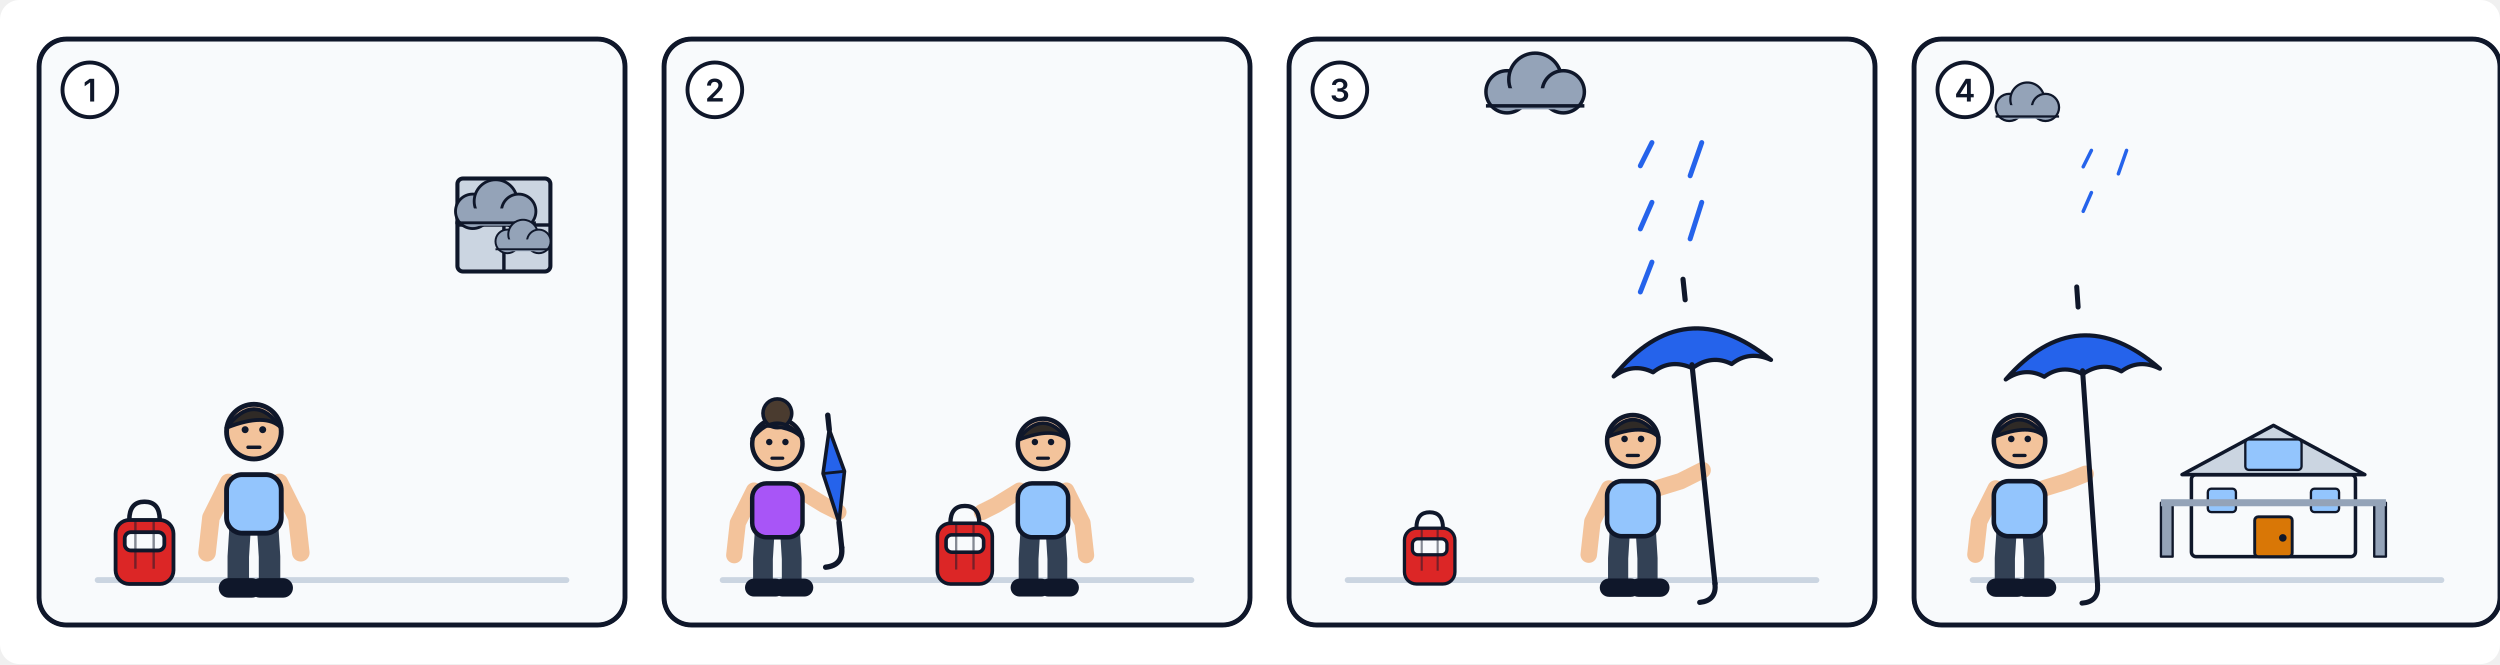
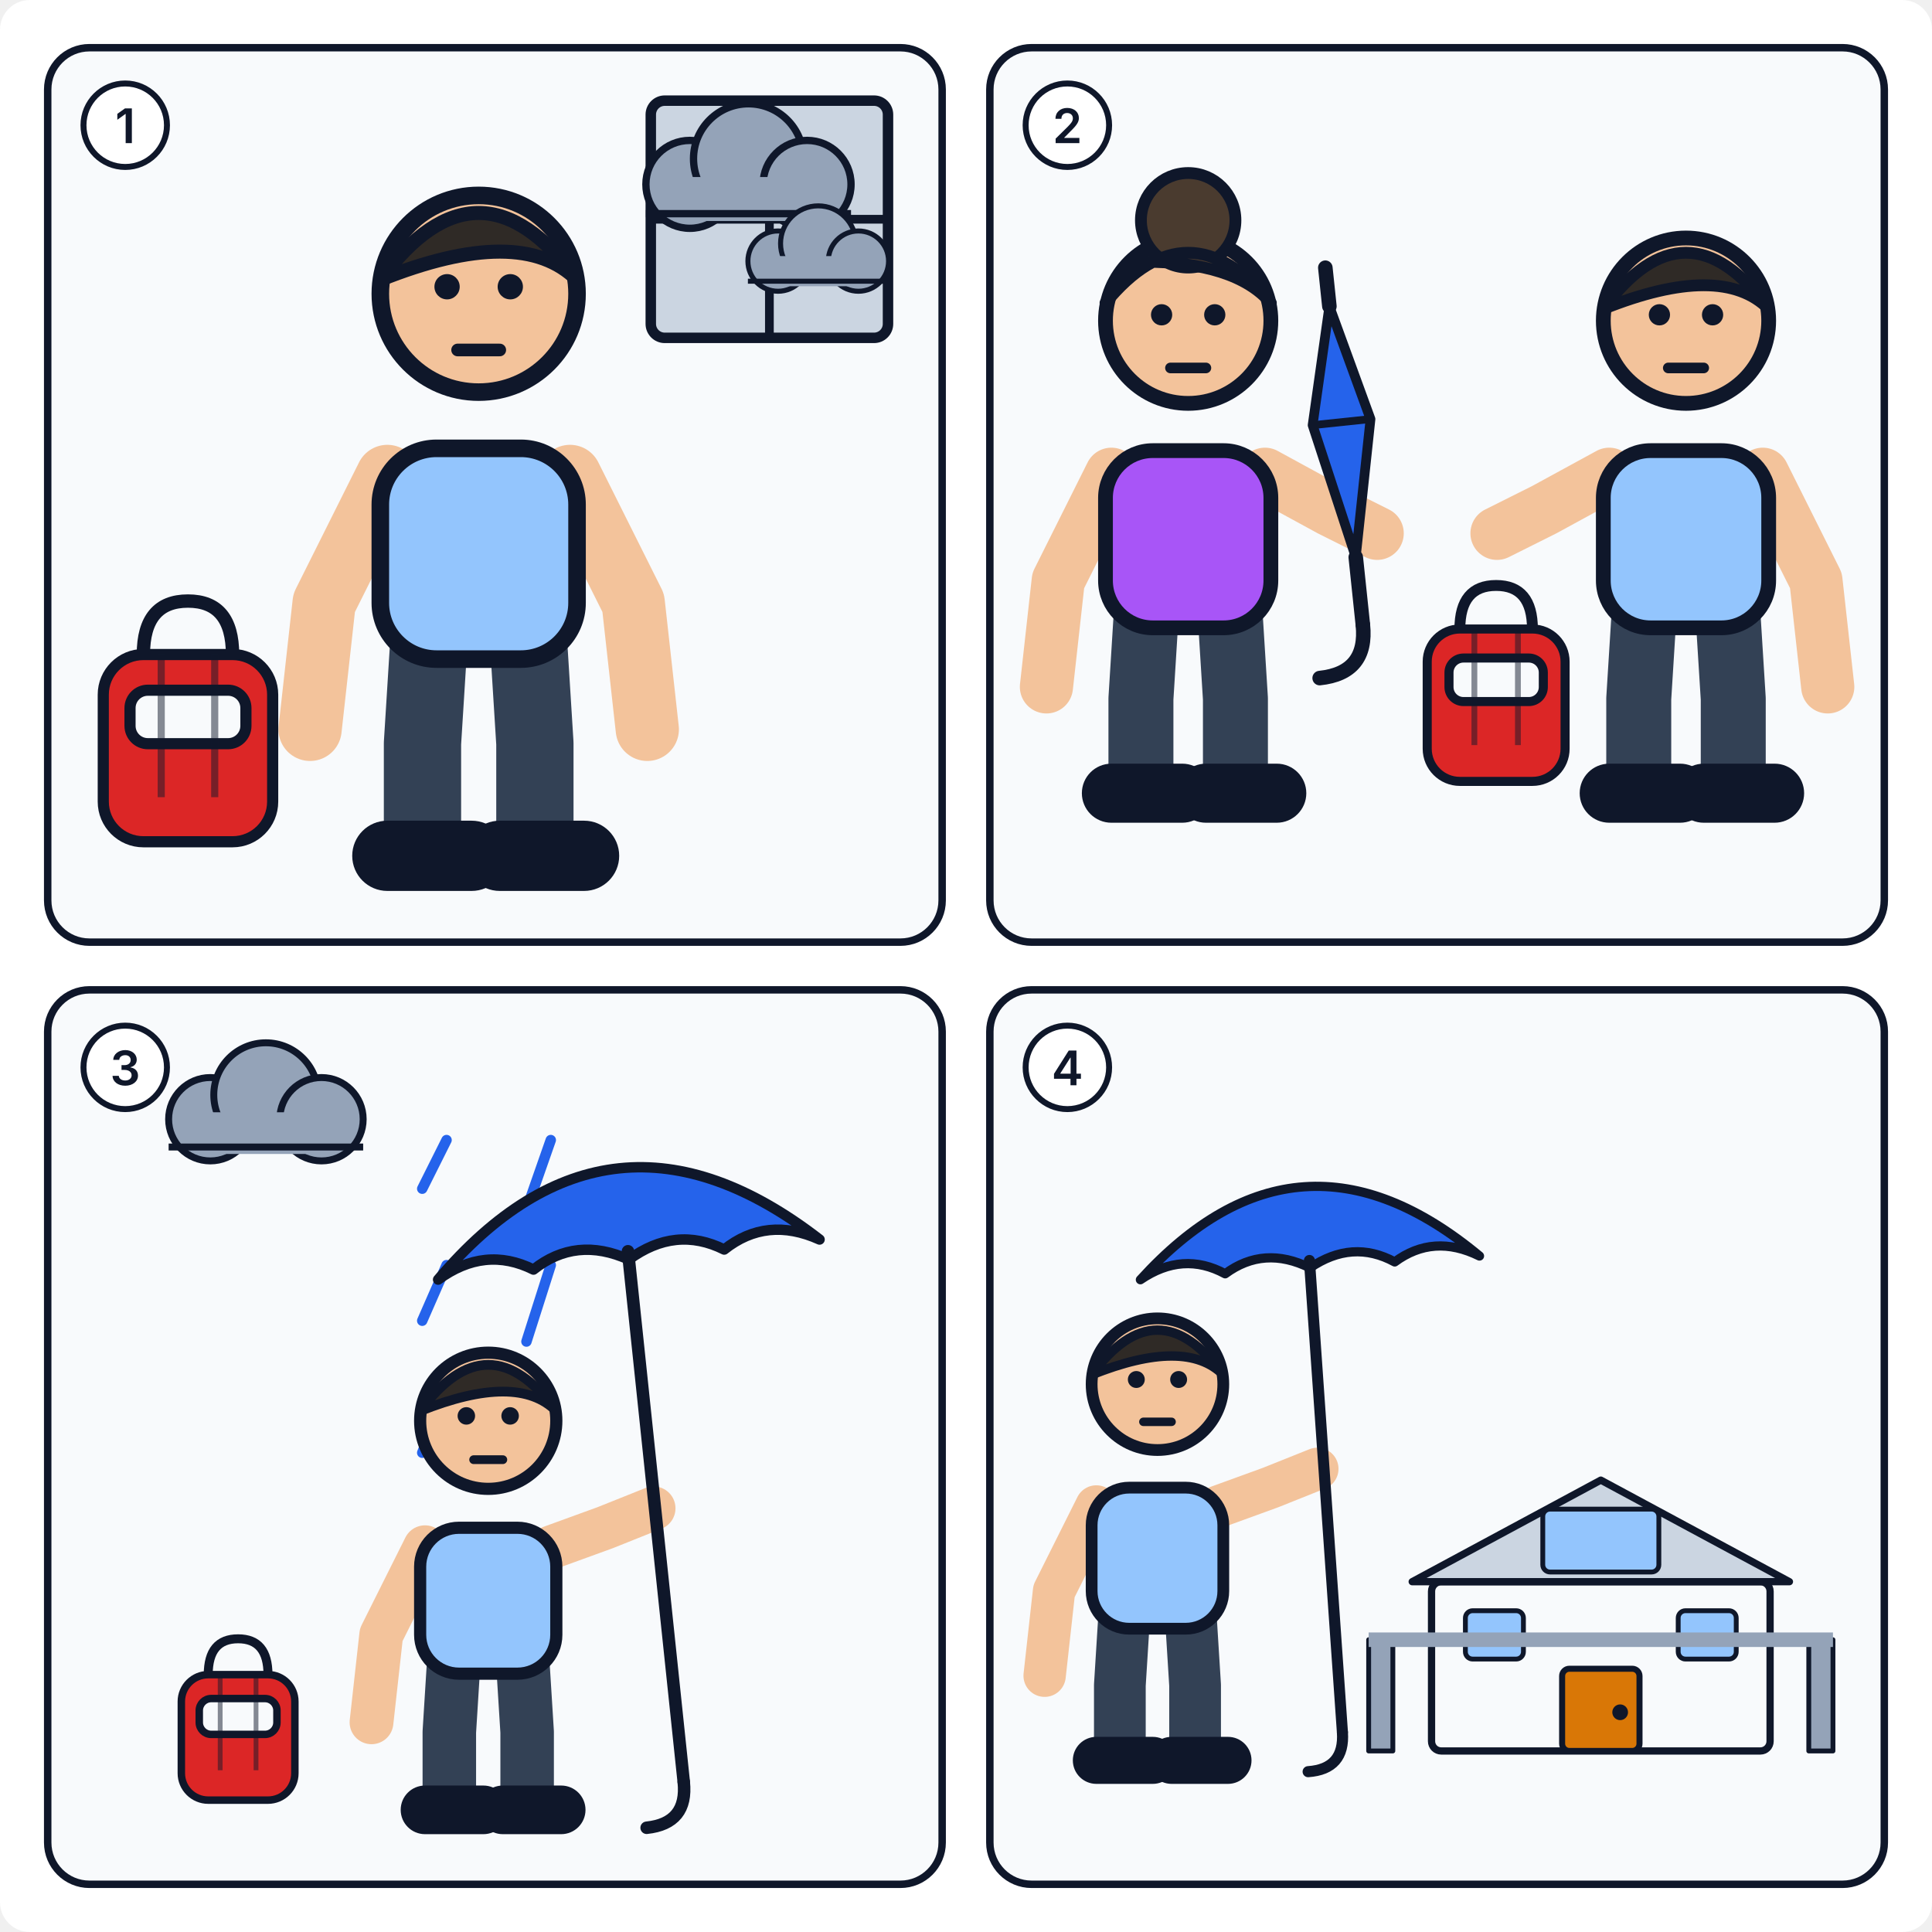
- <svg xmlns="http://www.w3.org/2000/svg" viewBox="0 0 1280 340" width="1280" height="340" role="img">
-   <rect x="0" y="0" width="1280" height="340" rx="10" fill="#FFFFFF" />
-   <g transform="translate(20 20)">
-     <rect x="0" y="0" width="300" height="300" rx="14" fill="#F8FAFC" stroke="#0F172A" stroke-width="2" stroke-linecap="round" stroke-linejoin="round" />
-     <g transform="translate(150 279)">
-       <path d="M -120 -2 L 120 -2" fill="none" stroke="#CBD5E1" stroke-width="3" stroke-linecap="round" />
-       <g transform="translate(88 -160)">
-         <g transform="translate(0 0) scale(0.7)">
+ <svg xmlns="http://www.w3.org/2000/svg" viewBox="0 0 648 648" width="648" height="648" role="img">
+   <rect x="0" y="0" width="648" height="648" rx="10" fill="#FFFFFF" />
+   <g transform="translate(16 16)">
+     <rect x="0" y="0" width="300" height="300" rx="14" fill="#F8FAFC" stroke="#0F172A" stroke-width="2" stroke-linecap="round" stroke-linejoin="round" />
+     <g transform="translate(115.30 266.33) scale(1.6251)">
+       <g transform="translate(18 0) scale(1.45)">
+         <polyline points="-7,-30 -8,-14 -8,0" fill="none" stroke="#334155" stroke-width="11" stroke-linecap="round" stroke-linejoin="round" />
+         <polyline points="7,-30 8,-14 8,0" fill="none" stroke="#334155" stroke-width="11" stroke-linecap="round" stroke-linejoin="round" />
+         <rect x="-17" y="-2" width="20" height="8" rx="4" fill="#0F172A" stroke="#0F172A" stroke-width="2" stroke-linecap="round" stroke-linejoin="round" />
+         <rect x="-1" y="-2" width="20" height="8" rx="4" fill="#0F172A" stroke="#0F172A" stroke-width="2" stroke-linecap="round" stroke-linejoin="round" />
+         <polyline points="-13,-52 -22,-34 -24,-16" fill="none" stroke="#F3C39B" stroke-width="9" stroke-linecap="round" stroke-linejoin="round" />
+         <polyline points="13,-52 22,-34 24,-16" fill="none" stroke="#F3C39B" stroke-width="9" stroke-linecap="round" stroke-linejoin="round" />
+         <rect x="-14" y="-56" width="28" height="30" rx="8" fill="#93C5FD" stroke="#0F172A" stroke-width="2.5" stroke-linecap="round" stroke-linejoin="round" />
+         <circle cx="0" cy="-78" r="14" fill="#F3C39B" stroke="#0F172A" stroke-width="2.5" stroke-linecap="round" stroke-linejoin="round" />
+         <path d="M -14 -80 Q 0 -99 14 -80 Q 6 -88 -14 -80 Z" fill="#2F2A26" stroke="#0F172A" stroke-width="2" stroke-linecap="round" stroke-linejoin="round" />
+         <circle cx="-4.5" cy="-79" r="1.8" fill="#0F172A" stroke="none" stroke-width="2.5" stroke-linecap="round" stroke-linejoin="round" />
+         <circle cx="4.5" cy="-79" r="1.8" fill="#0F172A" stroke="none" stroke-width="2.5" stroke-linecap="round" stroke-linejoin="round" />
+         <line x1="-3" y1="-70" x2="3" y2="-70" stroke="#0F172A" stroke-width="1.8" stroke-linecap="round" />
+       </g>
+       <g transform="translate(78 -104)">
+         <g transform="translate(0 0) scale(0.72)">
          <rect x="-34" y="-68" width="68" height="68" rx="4" fill="#CBD5E1" stroke="#0F172A" stroke-width="3" stroke-linecap="round" stroke-linejoin="round" />
          <path d="M 0 -68 L 0 0 M -34 -34 L 34 -34" fill="none" stroke="#0F172A" stroke-width="2.5" />
          <g transform="translate(-6 -44)">
            <g transform="scale(1.05)">
              <circle cx="-16" cy="0" r="12" fill="#94A3B8" stroke="#0F172A" stroke-width="2" stroke-linecap="round" stroke-linejoin="round" />
              <circle cx="0" cy="-7" r="15" fill="#94A3B8" stroke="#0F172A" stroke-width="2" stroke-linecap="round" stroke-linejoin="round" />
              <circle cx="16" cy="0" r="12" fill="#94A3B8" stroke="#0F172A" stroke-width="2" stroke-linecap="round" stroke-linejoin="round" />
              <rect x="-16" y="-2" width="32" height="12" fill="#94A3B8" stroke="none" />
              <path d="M -28 8 L 28 8" fill="none" stroke="#0F172A" stroke-width="2" />
            </g>
          </g>
          <g transform="translate(14 -22)">
            <g transform="scale(0.72)">
              <circle cx="-16" cy="0" r="12" fill="#94A3B8" stroke="#0F172A" stroke-width="2" stroke-linecap="round" stroke-linejoin="round" />
              <circle cx="0" cy="-7" r="15" fill="#94A3B8" stroke="#0F172A" stroke-width="2" stroke-linecap="round" stroke-linejoin="round" />
              <circle cx="16" cy="0" r="12" fill="#94A3B8" stroke="#0F172A" stroke-width="2" stroke-linecap="round" stroke-linejoin="round" />
              <rect x="-16" y="-2" width="32" height="12" fill="#94A3B8" stroke="none" />
              <path d="M -28 8 L 28 8" fill="none" stroke="#0F172A" stroke-width="2" />
            </g>
          </g>
        </g>
      </g>
-       <g transform="translate(-40 0) scale(1)">
-         <polyline points="-7,-30 -8,-14 -8,0" fill="none" stroke="#334155" stroke-width="11" stroke-linecap="round" stroke-linejoin="round" />
-         <polyline points="7,-30 8,-14 8,0" fill="none" stroke="#334155" stroke-width="11" stroke-linecap="round" stroke-linejoin="round" />
-         <rect x="-17" y="-2" width="20" height="8" rx="4" fill="#0F172A" stroke="#0F172A" stroke-width="2" stroke-linecap="round" stroke-linejoin="round" />
-         <rect x="-1" y="-2" width="20" height="8" rx="4" fill="#0F172A" stroke="#0F172A" stroke-width="2" stroke-linecap="round" stroke-linejoin="round" />
-         <polyline points="-13,-52 -22,-34 -24,-16" fill="none" stroke="#F3C39B" stroke-width="9" stroke-linecap="round" stroke-linejoin="round" />
-         <polyline points="13,-52 22,-34 24,-16" fill="none" stroke="#F3C39B" stroke-width="9" stroke-linecap="round" stroke-linejoin="round" />
-         <rect x="-14" y="-56" width="28" height="30" rx="8" fill="#93C5FD" stroke="#0F172A" stroke-width="2.5" stroke-linecap="round" stroke-linejoin="round" />
-         <circle cx="0" cy="-78" r="14" fill="#F3C39B" stroke="#0F172A" stroke-width="2.5" stroke-linecap="round" stroke-linejoin="round" />
-         <path d="M -14 -80 Q 0 -99 14 -80 Q 6 -88 -14 -80 Z" fill="#2F2A26" stroke="#0F172A" stroke-width="2" stroke-linecap="round" stroke-linejoin="round" />
-         <circle cx="-4.5" cy="-79" r="1.8" fill="#0F172A" stroke="none" stroke-width="2.5" stroke-linecap="round" stroke-linejoin="round" />
-         <circle cx="4.5" cy="-79" r="1.8" fill="#0F172A" stroke="none" stroke-width="2.5" stroke-linecap="round" stroke-linejoin="round" />
-         <line x1="-3" y1="-70" x2="3" y2="-70" stroke="#0F172A" stroke-width="1.8" stroke-linecap="round" />
-       </g>
-       <g transform="translate(-96 0)">
-         <g transform="translate(0 0) scale(0.78)">
+       <g transform="translate(-42 0)">
+         <g transform="translate(0 0) scale(0.92)">
          <rect x="-19" y="-42" width="38" height="42" rx="9" fill="#DC2626" stroke="#0F172A" stroke-width="2.5" stroke-linecap="round" stroke-linejoin="round" />
          <rect x="-13" y="-34" width="26" height="12" rx="4" fill="#F8FAFC" stroke="#0F172A" stroke-width="2.5" stroke-linecap="round" stroke-linejoin="round" />
          <path d="M -10 -42 Q -10 -54 0 -54 Q 10 -54 10 -42" fill="none" stroke="#0F172A" stroke-width="3" />
          <path d="M -6 -42 L -6 -10 M 6 -42 L 6 -10" fill="none" stroke="#0F172A" stroke-width="1.6" opacity="0.5" />
        </g>
      </g>
    </g>
    <circle cx="26" cy="26" r="14" fill="#FFFFFF" stroke="#0F172A" stroke-width="2" />
    <text x="26" y="32" text-anchor="middle" font-family="Inter, system-ui, sans-serif" font-size="16" font-weight="600" fill="#0F172A">1</text>
    <rect x="0" y="0" width="300" height="300" rx="14" fill="none" stroke="#0F172A" stroke-width="2.5" />
  </g>
-   <g transform="translate(340 20)">
-     <rect x="0" y="0" width="300" height="300" rx="14" fill="#F8FAFC" stroke="#0F172A" stroke-width="2" stroke-linecap="round" stroke-linejoin="round" />
-     <g transform="translate(150 279)">
-       <path d="M -120 -2 L 120 -2" fill="none" stroke="#CBD5E1" stroke-width="3" stroke-linecap="round" />
-       <g transform="translate(-92 0) scale(0.92)">
-         <polyline points="-7,-30 -8,-14 -8,0" fill="none" stroke="#334155" stroke-width="11" stroke-linecap="round" stroke-linejoin="round" />
-         <polyline points="7,-30 8,-14 8,0" fill="none" stroke="#334155" stroke-width="11" stroke-linecap="round" stroke-linejoin="round" />
-         <rect x="-17" y="-2" width="20" height="8" rx="4" fill="#0F172A" stroke="#0F172A" stroke-width="2" stroke-linecap="round" stroke-linejoin="round" />
-         <rect x="-1" y="-2" width="20" height="8" rx="4" fill="#0F172A" stroke="#0F172A" stroke-width="2" stroke-linecap="round" stroke-linejoin="round" />
-         <polyline points="-13,-52 -22,-34 -24,-16" fill="none" stroke="#F3C39B" stroke-width="9" stroke-linecap="round" stroke-linejoin="round" />
-         <polyline points="13,-52 26,-44 34,-40" fill="none" stroke="#F3C39B" stroke-width="9" stroke-linecap="round" stroke-linejoin="round" />
+   <g transform="translate(332 16)">
+     <rect x="0" y="0" width="300" height="300" rx="14" fill="#F8FAFC" stroke="#0F172A" stroke-width="2" stroke-linecap="round" stroke-linejoin="round" />
+     <g transform="translate(145.76 246.08) scale(1.415)">
+       <g transform="translate(-56 0) scale(1.4)">
+         <polyline points="-7,-30 -8,-14 -8,0" fill="none" stroke="#334155" stroke-width="11" stroke-linecap="round" stroke-linejoin="round" />
+         <polyline points="7,-30 8,-14 8,0" fill="none" stroke="#334155" stroke-width="11" stroke-linecap="round" stroke-linejoin="round" />
+         <rect x="-17" y="-2" width="20" height="8" rx="4" fill="#0F172A" stroke="#0F172A" stroke-width="2" stroke-linecap="round" stroke-linejoin="round" />
+         <rect x="-1" y="-2" width="20" height="8" rx="4" fill="#0F172A" stroke="#0F172A" stroke-width="2" stroke-linecap="round" stroke-linejoin="round" />
+         <polyline points="-13,-52 -22,-34 -24,-16" fill="none" stroke="#F3C39B" stroke-width="9" stroke-linecap="round" stroke-linejoin="round" />
+         <polyline points="13,-52 24,-46 32,-42" fill="none" stroke="#F3C39B" stroke-width="9" stroke-linecap="round" stroke-linejoin="round" />
        <rect x="-14" y="-56" width="28" height="30" rx="8" fill="#A855F7" stroke="#0F172A" stroke-width="2.5" stroke-linecap="round" stroke-linejoin="round" />
        <circle cx="0" cy="-78" r="14" fill="#F3C39B" stroke="#0F172A" stroke-width="2.5" stroke-linecap="round" stroke-linejoin="round" />
        <circle cx="0" cy="-95" r="8" fill="#4A3B2F" stroke="#0F172A" stroke-width="2" stroke-linecap="round" stroke-linejoin="round" />
        <path d="M -14 -81 Q 0 -98 14 -81 Q 8 -88 -8 -88 Z" fill="#4A3B2F" stroke="#0F172A" stroke-width="2" stroke-linecap="round" stroke-linejoin="round" />
        <circle cx="-4.5" cy="-79" r="1.8" fill="#0F172A" stroke="none" stroke-width="2.5" stroke-linecap="round" stroke-linejoin="round" />
        <circle cx="4.5" cy="-79" r="1.8" fill="#0F172A" stroke="none" stroke-width="2.5" stroke-linecap="round" stroke-linejoin="round" />
        <line x1="-3" y1="-70" x2="3" y2="-70" stroke="#0F172A" stroke-width="1.8" stroke-linecap="round" />
      </g>
-       <g transform="translate(-61 -37) scale(0.92) rotate(-6)">
+       <g transform="translate(-17 -60) scale(1.15) rotate(-6)">
        <path d="M 0 -46 L 6 -22 L 0 6 L -6 -22 Z" fill="#2563EB" stroke="#0F172A" stroke-width="2" stroke-linecap="round" stroke-linejoin="round" />
        <path d="M 0 -46 L 0 -54" fill="none" stroke="#0F172A" stroke-width="3" stroke-linecap="round" />
        <path d="M 0 6 L 0 20" fill="none" stroke="#0F172A" stroke-width="3" stroke-linecap="round" />
        <path d="M 0 20 Q 0 30 -10 30" fill="none" stroke="#0F172A" stroke-width="3" stroke-linecap="round" />
        <path d="M -6 -22 L 6 -22" fill="none" stroke="#0F172A" stroke-width="1.6" />
      </g>
-       <g transform="translate(44 0) scale(0.92)">
-         <polyline points="-7,-30 -8,-14 -8,0" fill="none" stroke="#334155" stroke-width="11" stroke-linecap="round" stroke-linejoin="round" />
-         <polyline points="7,-30 8,-14 8,0" fill="none" stroke="#334155" stroke-width="11" stroke-linecap="round" stroke-linejoin="round" />
-         <rect x="-17" y="-2" width="20" height="8" rx="4" fill="#0F172A" stroke="#0F172A" stroke-width="2" stroke-linecap="round" stroke-linejoin="round" />
-         <rect x="-1" y="-2" width="20" height="8" rx="4" fill="#0F172A" stroke="#0F172A" stroke-width="2" stroke-linecap="round" stroke-linejoin="round" />
-         <polyline points="-13,-52 -26,-44 -34,-40" fill="none" stroke="#F3C39B" stroke-width="9" stroke-linecap="round" stroke-linejoin="round" />
+       <g transform="translate(62 0) scale(1.4)">
+         <polyline points="-7,-30 -8,-14 -8,0" fill="none" stroke="#334155" stroke-width="11" stroke-linecap="round" stroke-linejoin="round" />
+         <polyline points="7,-30 8,-14 8,0" fill="none" stroke="#334155" stroke-width="11" stroke-linecap="round" stroke-linejoin="round" />
+         <rect x="-17" y="-2" width="20" height="8" rx="4" fill="#0F172A" stroke="#0F172A" stroke-width="2" stroke-linecap="round" stroke-linejoin="round" />
+         <rect x="-1" y="-2" width="20" height="8" rx="4" fill="#0F172A" stroke="#0F172A" stroke-width="2" stroke-linecap="round" stroke-linejoin="round" />
+         <polyline points="-13,-52 -24,-46 -32,-42" fill="none" stroke="#F3C39B" stroke-width="9" stroke-linecap="round" stroke-linejoin="round" />
        <polyline points="13,-52 22,-34 24,-16" fill="none" stroke="#F3C39B" stroke-width="9" stroke-linecap="round" stroke-linejoin="round" />
        <rect x="-14" y="-56" width="28" height="30" rx="8" fill="#93C5FD" stroke="#0F172A" stroke-width="2.5" stroke-linecap="round" stroke-linejoin="round" />
        <circle cx="0" cy="-78" r="14" fill="#F3C39B" stroke="#0F172A" stroke-width="2.5" stroke-linecap="round" stroke-linejoin="round" />
        <path d="M -14 -80 Q 0 -99 14 -80 Q 6 -88 -14 -80 Z" fill="#2F2A26" stroke="#0F172A" stroke-width="2" stroke-linecap="round" stroke-linejoin="round" />
        <circle cx="-4.5" cy="-79" r="1.8" fill="#0F172A" stroke="none" stroke-width="2.5" stroke-linecap="round" stroke-linejoin="round" />
        <circle cx="4.5" cy="-79" r="1.8" fill="#0F172A" stroke="none" stroke-width="2.5" stroke-linecap="round" stroke-linejoin="round" />
        <line x1="-3" y1="-70" x2="3" y2="-70" stroke="#0F172A" stroke-width="1.8" stroke-linecap="round" />
      </g>
-       <g transform="translate(4 0)">
-         <g transform="translate(0 0) scale(0.74)">
+       <g transform="translate(17 0)">
+         <g transform="translate(0 0) scale(0.86)">
          <rect x="-19" y="-42" width="38" height="42" rx="9" fill="#DC2626" stroke="#0F172A" stroke-width="2.5" stroke-linecap="round" stroke-linejoin="round" />
          <rect x="-13" y="-34" width="26" height="12" rx="4" fill="#F8FAFC" stroke="#0F172A" stroke-width="2.5" stroke-linecap="round" stroke-linejoin="round" />
          <path d="M -10 -42 Q -10 -54 0 -54 Q 10 -54 10 -42" fill="none" stroke="#0F172A" stroke-width="3" />
          <path d="M -6 -42 L -6 -10 M 6 -42 L 6 -10" fill="none" stroke="#0F172A" stroke-width="1.6" opacity="0.5" />
        </g>
      </g>
    </g>
    <circle cx="26" cy="26" r="14" fill="#FFFFFF" stroke="#0F172A" stroke-width="2" />
    <text x="26" y="32" text-anchor="middle" font-family="Inter, system-ui, sans-serif" font-size="16" font-weight="600" fill="#0F172A">2</text>
    <rect x="0" y="0" width="300" height="300" rx="14" fill="none" stroke="#0F172A" stroke-width="2.5" />
  </g>
-   <g transform="translate(660 20)">
-     <rect x="0" y="0" width="300" height="300" rx="14" fill="#F8FAFC" stroke="#0F172A" stroke-width="2" stroke-linecap="round" stroke-linejoin="round" />
-     <g transform="translate(150 279)">
-       <path d="M -120 -2 L 120 -2" fill="none" stroke="#CBD5E1" stroke-width="3" stroke-linecap="round" />
-       <g transform="translate(-24 -252)">
-         <g transform="scale(0.9)">
+   <g transform="translate(16 332)">
+     <rect x="0" y="0" width="300" height="300" rx="14" fill="#F8FAFC" stroke="#0F172A" stroke-width="2" stroke-linecap="round" stroke-linejoin="round" />
+     <g transform="translate(112.80 271.77) scale(1.1652)">
+       <g transform="translate(-34 -196)">
+         <g transform="scale(1)">
          <circle cx="-16" cy="0" r="12" fill="#94A3B8" stroke="#0F172A" stroke-width="2" stroke-linecap="round" stroke-linejoin="round" />
          <circle cx="0" cy="-7" r="15" fill="#94A3B8" stroke="#0F172A" stroke-width="2" stroke-linecap="round" stroke-linejoin="round" />
          <circle cx="16" cy="0" r="12" fill="#94A3B8" stroke="#0F172A" stroke-width="2" stroke-linecap="round" stroke-linejoin="round" />
          <rect x="-16" y="-2" width="32" height="12" fill="#94A3B8" stroke="none" />
          <path d="M -28 8 L 28 8" fill="none" stroke="#0F172A" stroke-width="2" />
        </g>
      </g>
-       <g transform="translate(46 -226) scale(0.85)">
+       <g transform="translate(30 -190) scale(1)">
        <line x1="-12" y1="0" x2="-19" y2="14" stroke="#2563EB" stroke-width="3" stroke-linecap="round" />
        <line x1="18" y1="0" x2="11" y2="20" stroke="#2563EB" stroke-width="3" stroke-linecap="round" />
        <line x1="-12" y1="36" x2="-19" y2="52" stroke="#2563EB" stroke-width="3" stroke-linecap="round" />
        <line x1="18" y1="36" x2="11" y2="58" stroke="#2563EB" stroke-width="3" stroke-linecap="round" />
        <line x1="-12" y1="72" x2="-19" y2="90" stroke="#2563EB" stroke-width="3" stroke-linecap="round" />
      </g>
-       <g transform="translate(-78 0)">
-         <g transform="translate(0 0) scale(0.68)">
+       <g transform="translate(30 0) scale(1.4)">
+         <polyline points="-7,-30 -8,-14 -8,0" fill="none" stroke="#334155" stroke-width="11" stroke-linecap="round" stroke-linejoin="round" />
+         <polyline points="7,-30 8,-14 8,0" fill="none" stroke="#334155" stroke-width="11" stroke-linecap="round" stroke-linejoin="round" />
+         <rect x="-17" y="-2" width="20" height="8" rx="4" fill="#0F172A" stroke="#0F172A" stroke-width="2" stroke-linecap="round" stroke-linejoin="round" />
+         <rect x="-1" y="-2" width="20" height="8" rx="4" fill="#0F172A" stroke="#0F172A" stroke-width="2" stroke-linecap="round" stroke-linejoin="round" />
+         <polyline points="-13,-52 -22,-34 -24,-16" fill="none" stroke="#F3C39B" stroke-width="9" stroke-linecap="round" stroke-linejoin="round" />
+         <polyline points="13,-52 24,-56 34,-60" fill="none" stroke="#F3C39B" stroke-width="9" stroke-linecap="round" stroke-linejoin="round" />
+         <rect x="-14" y="-56" width="28" height="30" rx="8" fill="#93C5FD" stroke="#0F172A" stroke-width="2.5" stroke-linecap="round" stroke-linejoin="round" />
+         <circle cx="0" cy="-78" r="14" fill="#F3C39B" stroke="#0F172A" stroke-width="2.5" stroke-linecap="round" stroke-linejoin="round" />
+         <path d="M -14 -80 Q 0 -99 14 -80 Q 6 -88 -14 -80 Z" fill="#2F2A26" stroke="#0F172A" stroke-width="2" stroke-linecap="round" stroke-linejoin="round" />
+         <circle cx="-4.5" cy="-79" r="1.8" fill="#0F172A" stroke="none" stroke-width="2.5" stroke-linecap="round" stroke-linejoin="round" />
+         <circle cx="4.5" cy="-79" r="1.8" fill="#0F172A" stroke="none" stroke-width="2.5" stroke-linecap="round" stroke-linejoin="round" />
+         <line x1="-3" y1="-70" x2="3" y2="-70" stroke="#0F172A" stroke-width="1.8" stroke-linecap="round" />
+       </g>
+       <g transform="translate(78 -84) scale(1.2) rotate(-6)">
+         <path d="M -46 -60 Q 0 -104 46 -60 Q 34 -67 23 -60 Q 12 -67 0 -60 Q -12 -67 -23 -60 Q -34 -67 -46 -60 Z" fill="#2563EB" stroke="#0F172A" stroke-width="2.5" stroke-linecap="round" stroke-linejoin="round" />
+         <path d="M 0 -62 L 0 66" fill="none" stroke="#0F172A" stroke-width="3" stroke-linecap="round" />
+         <path d="M 0 66 Q 0 76 -10 76" fill="none" stroke="#0F172A" stroke-width="3" stroke-linecap="round" />
+       </g>
+       <g transform="translate(-42 0)">
+         <g transform="translate(0 0) scale(0.86)">
          <rect x="-19" y="-42" width="38" height="42" rx="9" fill="#DC2626" stroke="#0F172A" stroke-width="2.5" stroke-linecap="round" stroke-linejoin="round" />
          <rect x="-13" y="-34" width="26" height="12" rx="4" fill="#F8FAFC" stroke="#0F172A" stroke-width="2.5" stroke-linecap="round" stroke-linejoin="round" />
          <path d="M -10 -42 Q -10 -54 0 -54 Q 10 -54 10 -42" fill="none" stroke="#0F172A" stroke-width="3" />
          <path d="M -6 -42 L -6 -10 M 6 -42 L 6 -10" fill="none" stroke="#0F172A" stroke-width="1.6" opacity="0.5" />
        </g>
      </g>
-       <g transform="translate(26 0) scale(0.94)">
-         <polyline points="-7,-30 -8,-14 -8,0" fill="none" stroke="#334155" stroke-width="11" stroke-linecap="round" stroke-linejoin="round" />
-         <polyline points="7,-30 8,-14 8,0" fill="none" stroke="#334155" stroke-width="11" stroke-linecap="round" stroke-linejoin="round" />
-         <rect x="-17" y="-2" width="20" height="8" rx="4" fill="#0F172A" stroke="#0F172A" stroke-width="2" stroke-linecap="round" stroke-linejoin="round" />
-         <rect x="-1" y="-2" width="20" height="8" rx="4" fill="#0F172A" stroke="#0F172A" stroke-width="2" stroke-linecap="round" stroke-linejoin="round" />
-         <polyline points="-13,-52 -22,-34 -24,-16" fill="none" stroke="#F3C39B" stroke-width="9" stroke-linecap="round" stroke-linejoin="round" />
-         <polyline points="13,-52 26,-56 38,-62" fill="none" stroke="#F3C39B" stroke-width="9" stroke-linecap="round" stroke-linejoin="round" />
-         <rect x="-14" y="-56" width="28" height="30" rx="8" fill="#93C5FD" stroke="#0F172A" stroke-width="2.5" stroke-linecap="round" stroke-linejoin="round" />
-         <circle cx="0" cy="-78" r="14" fill="#F3C39B" stroke="#0F172A" stroke-width="2.5" stroke-linecap="round" stroke-linejoin="round" />
-         <path d="M -14 -80 Q 0 -99 14 -80 Q 6 -88 -14 -80 Z" fill="#2F2A26" stroke="#0F172A" stroke-width="2" stroke-linecap="round" stroke-linejoin="round" />
-         <circle cx="-4.5" cy="-79" r="1.8" fill="#0F172A" stroke="none" stroke-width="2.5" stroke-linecap="round" stroke-linejoin="round" />
-         <circle cx="4.5" cy="-79" r="1.8" fill="#0F172A" stroke="none" stroke-width="2.5" stroke-linecap="round" stroke-linejoin="round" />
-         <line x1="-3" y1="-70" x2="3" y2="-70" stroke="#0F172A" stroke-width="1.8" stroke-linecap="round" />
-       </g>
-       <g transform="translate(62 -58) scale(0.88) rotate(-6)">
-         <path d="M -46 -60 Q 0 -106 46 -60 Q 34 -67 23 -60 Q 12 -67 0 -60 Q -12 -67 -23 -60 Q -34 -67 -46 -60 Z" fill="#2563EB" stroke="#0F172A" stroke-width="2.5" stroke-linecap="round" stroke-linejoin="round" />
-         <path d="M 0 -100 L 0 -112" fill="none" stroke="#0F172A" stroke-width="3" stroke-linecap="round" />
-         <path d="M 0 -62 L 0 66" fill="none" stroke="#0F172A" stroke-width="3" stroke-linecap="round" />
-         <path d="M 0 66 Q 0 76 -10 76" fill="none" stroke="#0F172A" stroke-width="3" stroke-linecap="round" />
-       </g>
    </g>
    <circle cx="26" cy="26" r="14" fill="#FFFFFF" stroke="#0F172A" stroke-width="2" />
    <text x="26" y="32" text-anchor="middle" font-family="Inter, system-ui, sans-serif" font-size="16" font-weight="600" fill="#0F172A">3</text>
    <rect x="0" y="0" width="300" height="300" rx="14" fill="none" stroke="#0F172A" stroke-width="2.5" />
  </g>
-   <g transform="translate(980 20)">
-     <rect x="0" y="0" width="300" height="300" rx="14" fill="#F8FAFC" stroke="#0F172A" stroke-width="2" stroke-linecap="round" stroke-linejoin="round" />
-     <g transform="translate(150 279)">
-       <path d="M -120 -2 L 120 -2" fill="none" stroke="#CBD5E1" stroke-width="3" stroke-linecap="round" />
-       <g transform="translate(34 -14)">
-         <g transform="translate(0 0) scale(0.6)">
+   <g transform="translate(332 332)">
+     <rect x="0" y="0" width="300" height="300" rx="14" fill="#F8FAFC" stroke="#0F172A" stroke-width="2" stroke-linecap="round" stroke-linejoin="round" />
+     <g transform="translate(108.04 255.28) scale(1.1265)">
+       <g transform="translate(86 0)">
+         <g transform="translate(0 0) scale(0.72)">
          <rect x="-70" y="-70" width="140" height="70" rx="4" fill="#F8FAFC" stroke="#0F172A" stroke-width="3" stroke-linecap="round" stroke-linejoin="round" />
          <polygon points="-78,-70 0,-112 78,-70" fill="#CBD5E1" stroke="#0F172A" stroke-width="3" stroke-linecap="round" stroke-linejoin="round" />
          <rect x="-16" y="-34" width="32" height="34" rx="3" fill="#D97706" stroke="#0F172A" stroke-width="2.5" stroke-linecap="round" stroke-linejoin="round" />
          <circle cx="8" cy="-16" r="2.5" fill="#0F172A" stroke="#0F172A" stroke-width="1.5" stroke-linecap="round" stroke-linejoin="round" />
          <rect x="-56" y="-58" width="24" height="20" rx="3" fill="#93C5FD" stroke="#0F172A" stroke-width="2" stroke-linecap="round" stroke-linejoin="round" />
          <rect x="32" y="-58" width="24" height="20" rx="3" fill="#93C5FD" stroke="#0F172A" stroke-width="2" stroke-linecap="round" stroke-linejoin="round" />
          <rect x="-24" y="-100" width="48" height="26" rx="3" fill="#93C5FD" stroke="#0F172A" stroke-width="2" stroke-linecap="round" stroke-linejoin="round" />
          <g>
            <rect x="-96" y="-46" width="10" height="46" fill="#94A3B8" stroke="#0F172A" stroke-width="2" stroke-linecap="round" stroke-linejoin="round" />
            <rect x="86" y="-46" width="10" height="46" fill="#94A3B8" stroke="#0F172A" stroke-width="2" stroke-linecap="round" stroke-linejoin="round" />
            <path d="M -96 -46 L 96 -46" fill="none" stroke="#94A3B8" stroke-width="6" />
          </g>
        </g>
      </g>
-       <g transform="translate(-96 0) scale(0.94)">
-         <polyline points="-7,-30 -8,-14 -8,0" fill="none" stroke="#334155" stroke-width="11" stroke-linecap="round" stroke-linejoin="round" />
-         <polyline points="7,-30 8,-14 8,0" fill="none" stroke="#334155" stroke-width="11" stroke-linecap="round" stroke-linejoin="round" />
-         <rect x="-17" y="-2" width="20" height="8" rx="4" fill="#0F172A" stroke="#0F172A" stroke-width="2" stroke-linecap="round" stroke-linejoin="round" />
-         <rect x="-1" y="-2" width="20" height="8" rx="4" fill="#0F172A" stroke="#0F172A" stroke-width="2" stroke-linecap="round" stroke-linejoin="round" />
-         <polyline points="-13,-52 -22,-34 -24,-16" fill="none" stroke="#F3C39B" stroke-width="9" stroke-linecap="round" stroke-linejoin="round" />
-         <polyline points="13,-52 26,-56 36,-60" fill="none" stroke="#F3C39B" stroke-width="9" stroke-linecap="round" stroke-linejoin="round" />
-         <rect x="-14" y="-56" width="28" height="30" rx="8" fill="#93C5FD" stroke="#0F172A" stroke-width="2.5" stroke-linecap="round" stroke-linejoin="round" />
-         <circle cx="0" cy="-78" r="14" fill="#F3C39B" stroke="#0F172A" stroke-width="2.5" stroke-linecap="round" stroke-linejoin="round" />
-         <path d="M -14 -80 Q 0 -99 14 -80 Q 6 -88 -14 -80 Z" fill="#2F2A26" stroke="#0F172A" stroke-width="2" stroke-linecap="round" stroke-linejoin="round" />
-         <circle cx="-4.5" cy="-79" r="1.8" fill="#0F172A" stroke="none" stroke-width="2.5" stroke-linecap="round" stroke-linejoin="round" />
-         <circle cx="4.5" cy="-79" r="1.8" fill="#0F172A" stroke="none" stroke-width="2.5" stroke-linecap="round" stroke-linejoin="round" />
-         <line x1="-3" y1="-70" x2="3" y2="-70" stroke="#0F172A" stroke-width="1.8" stroke-linecap="round" />
-       </g>
-       <g transform="translate(-60 -56) scale(0.86) rotate(-4)">
-         <path d="M -46 -60 Q 0 -106 46 -60 Q 34 -67 23 -60 Q 12 -67 0 -60 Q -12 -67 -23 -60 Q -34 -67 -46 -60 Z" fill="#2563EB" stroke="#0F172A" stroke-width="2.5" stroke-linecap="round" stroke-linejoin="round" />
-         <path d="M 0 -100 L 0 -112" fill="none" stroke="#0F172A" stroke-width="3" stroke-linecap="round" />
+       <g transform="translate(-46 0) scale(1.4)">
+         <polyline points="-7,-30 -8,-14 -8,0" fill="none" stroke="#334155" stroke-width="11" stroke-linecap="round" stroke-linejoin="round" />
+         <polyline points="7,-30 8,-14 8,0" fill="none" stroke="#334155" stroke-width="11" stroke-linecap="round" stroke-linejoin="round" />
+         <rect x="-17" y="-2" width="20" height="8" rx="4" fill="#0F172A" stroke="#0F172A" stroke-width="2" stroke-linecap="round" stroke-linejoin="round" />
+         <rect x="-1" y="-2" width="20" height="8" rx="4" fill="#0F172A" stroke="#0F172A" stroke-width="2" stroke-linecap="round" stroke-linejoin="round" />
+         <polyline points="-13,-52 -22,-34 -24,-16" fill="none" stroke="#F3C39B" stroke-width="9" stroke-linecap="round" stroke-linejoin="round" />
+         <polyline points="13,-52 24,-56 34,-60" fill="none" stroke="#F3C39B" stroke-width="9" stroke-linecap="round" stroke-linejoin="round" />
+         <rect x="-14" y="-56" width="28" height="30" rx="8" fill="#93C5FD" stroke="#0F172A" stroke-width="2.5" stroke-linecap="round" stroke-linejoin="round" />
+         <circle cx="0" cy="-78" r="14" fill="#F3C39B" stroke="#0F172A" stroke-width="2.5" stroke-linecap="round" stroke-linejoin="round" />
+         <path d="M -14 -80 Q 0 -99 14 -80 Q 6 -88 -14 -80 Z" fill="#2F2A26" stroke="#0F172A" stroke-width="2" stroke-linecap="round" stroke-linejoin="round" />
+         <circle cx="-4.5" cy="-79" r="1.8" fill="#0F172A" stroke="none" stroke-width="2.5" stroke-linecap="round" stroke-linejoin="round" />
+         <circle cx="4.5" cy="-79" r="1.8" fill="#0F172A" stroke="none" stroke-width="2.5" stroke-linecap="round" stroke-linejoin="round" />
+         <line x1="-3" y1="-70" x2="3" y2="-70" stroke="#0F172A" stroke-width="1.8" stroke-linecap="round" />
+       </g>
+       <g transform="translate(4 -78) scale(1.1) rotate(-4)">
+         <path d="M -46 -60 Q 0 -104 46 -60 Q 34 -67 23 -60 Q 12 -67 0 -60 Q -12 -67 -23 -60 Q -34 -67 -46 -60 Z" fill="#2563EB" stroke="#0F172A" stroke-width="2.5" stroke-linecap="round" stroke-linejoin="round" />
        <path d="M 0 -62 L 0 66" fill="none" stroke="#0F172A" stroke-width="3" stroke-linecap="round" />
        <path d="M 0 66 Q 0 76 -10 76" fill="none" stroke="#0F172A" stroke-width="3" stroke-linecap="round" />
      </g>
-       <g transform="translate(-92 -244)">
-         <g transform="scale(0.58)">
-           <circle cx="-16" cy="0" r="12" fill="#94A3B8" stroke="#0F172A" stroke-width="2" stroke-linecap="round" stroke-linejoin="round" />
-           <circle cx="0" cy="-7" r="15" fill="#94A3B8" stroke="#0F172A" stroke-width="2" stroke-linecap="round" stroke-linejoin="round" />
-           <circle cx="16" cy="0" r="12" fill="#94A3B8" stroke="#0F172A" stroke-width="2" stroke-linecap="round" stroke-linejoin="round" />
-           <rect x="-16" y="-2" width="32" height="12" fill="#94A3B8" stroke="none" />
-           <path d="M -28 8 L 28 8" fill="none" stroke="#0F172A" stroke-width="2" />
-         </g>
-       </g>
-       <g transform="translate(-52 -222) scale(0.6)">
-         <line x1="-12" y1="0" x2="-19" y2="14" stroke="#2563EB" stroke-width="3" stroke-linecap="round" />
-         <line x1="18" y1="0" x2="11" y2="20" stroke="#2563EB" stroke-width="3" stroke-linecap="round" />
-         <line x1="-12" y1="36" x2="-19" y2="52" stroke="#2563EB" stroke-width="3" stroke-linecap="round" />
-       </g>
    </g>
    <circle cx="26" cy="26" r="14" fill="#FFFFFF" stroke="#0F172A" stroke-width="2" />
    <text x="26" y="32" text-anchor="middle" font-family="Inter, system-ui, sans-serif" font-size="16" font-weight="600" fill="#0F172A">4</text>
    <rect x="0" y="0" width="300" height="300" rx="14" fill="none" stroke="#0F172A" stroke-width="2.5" />
  </g>
</svg>
